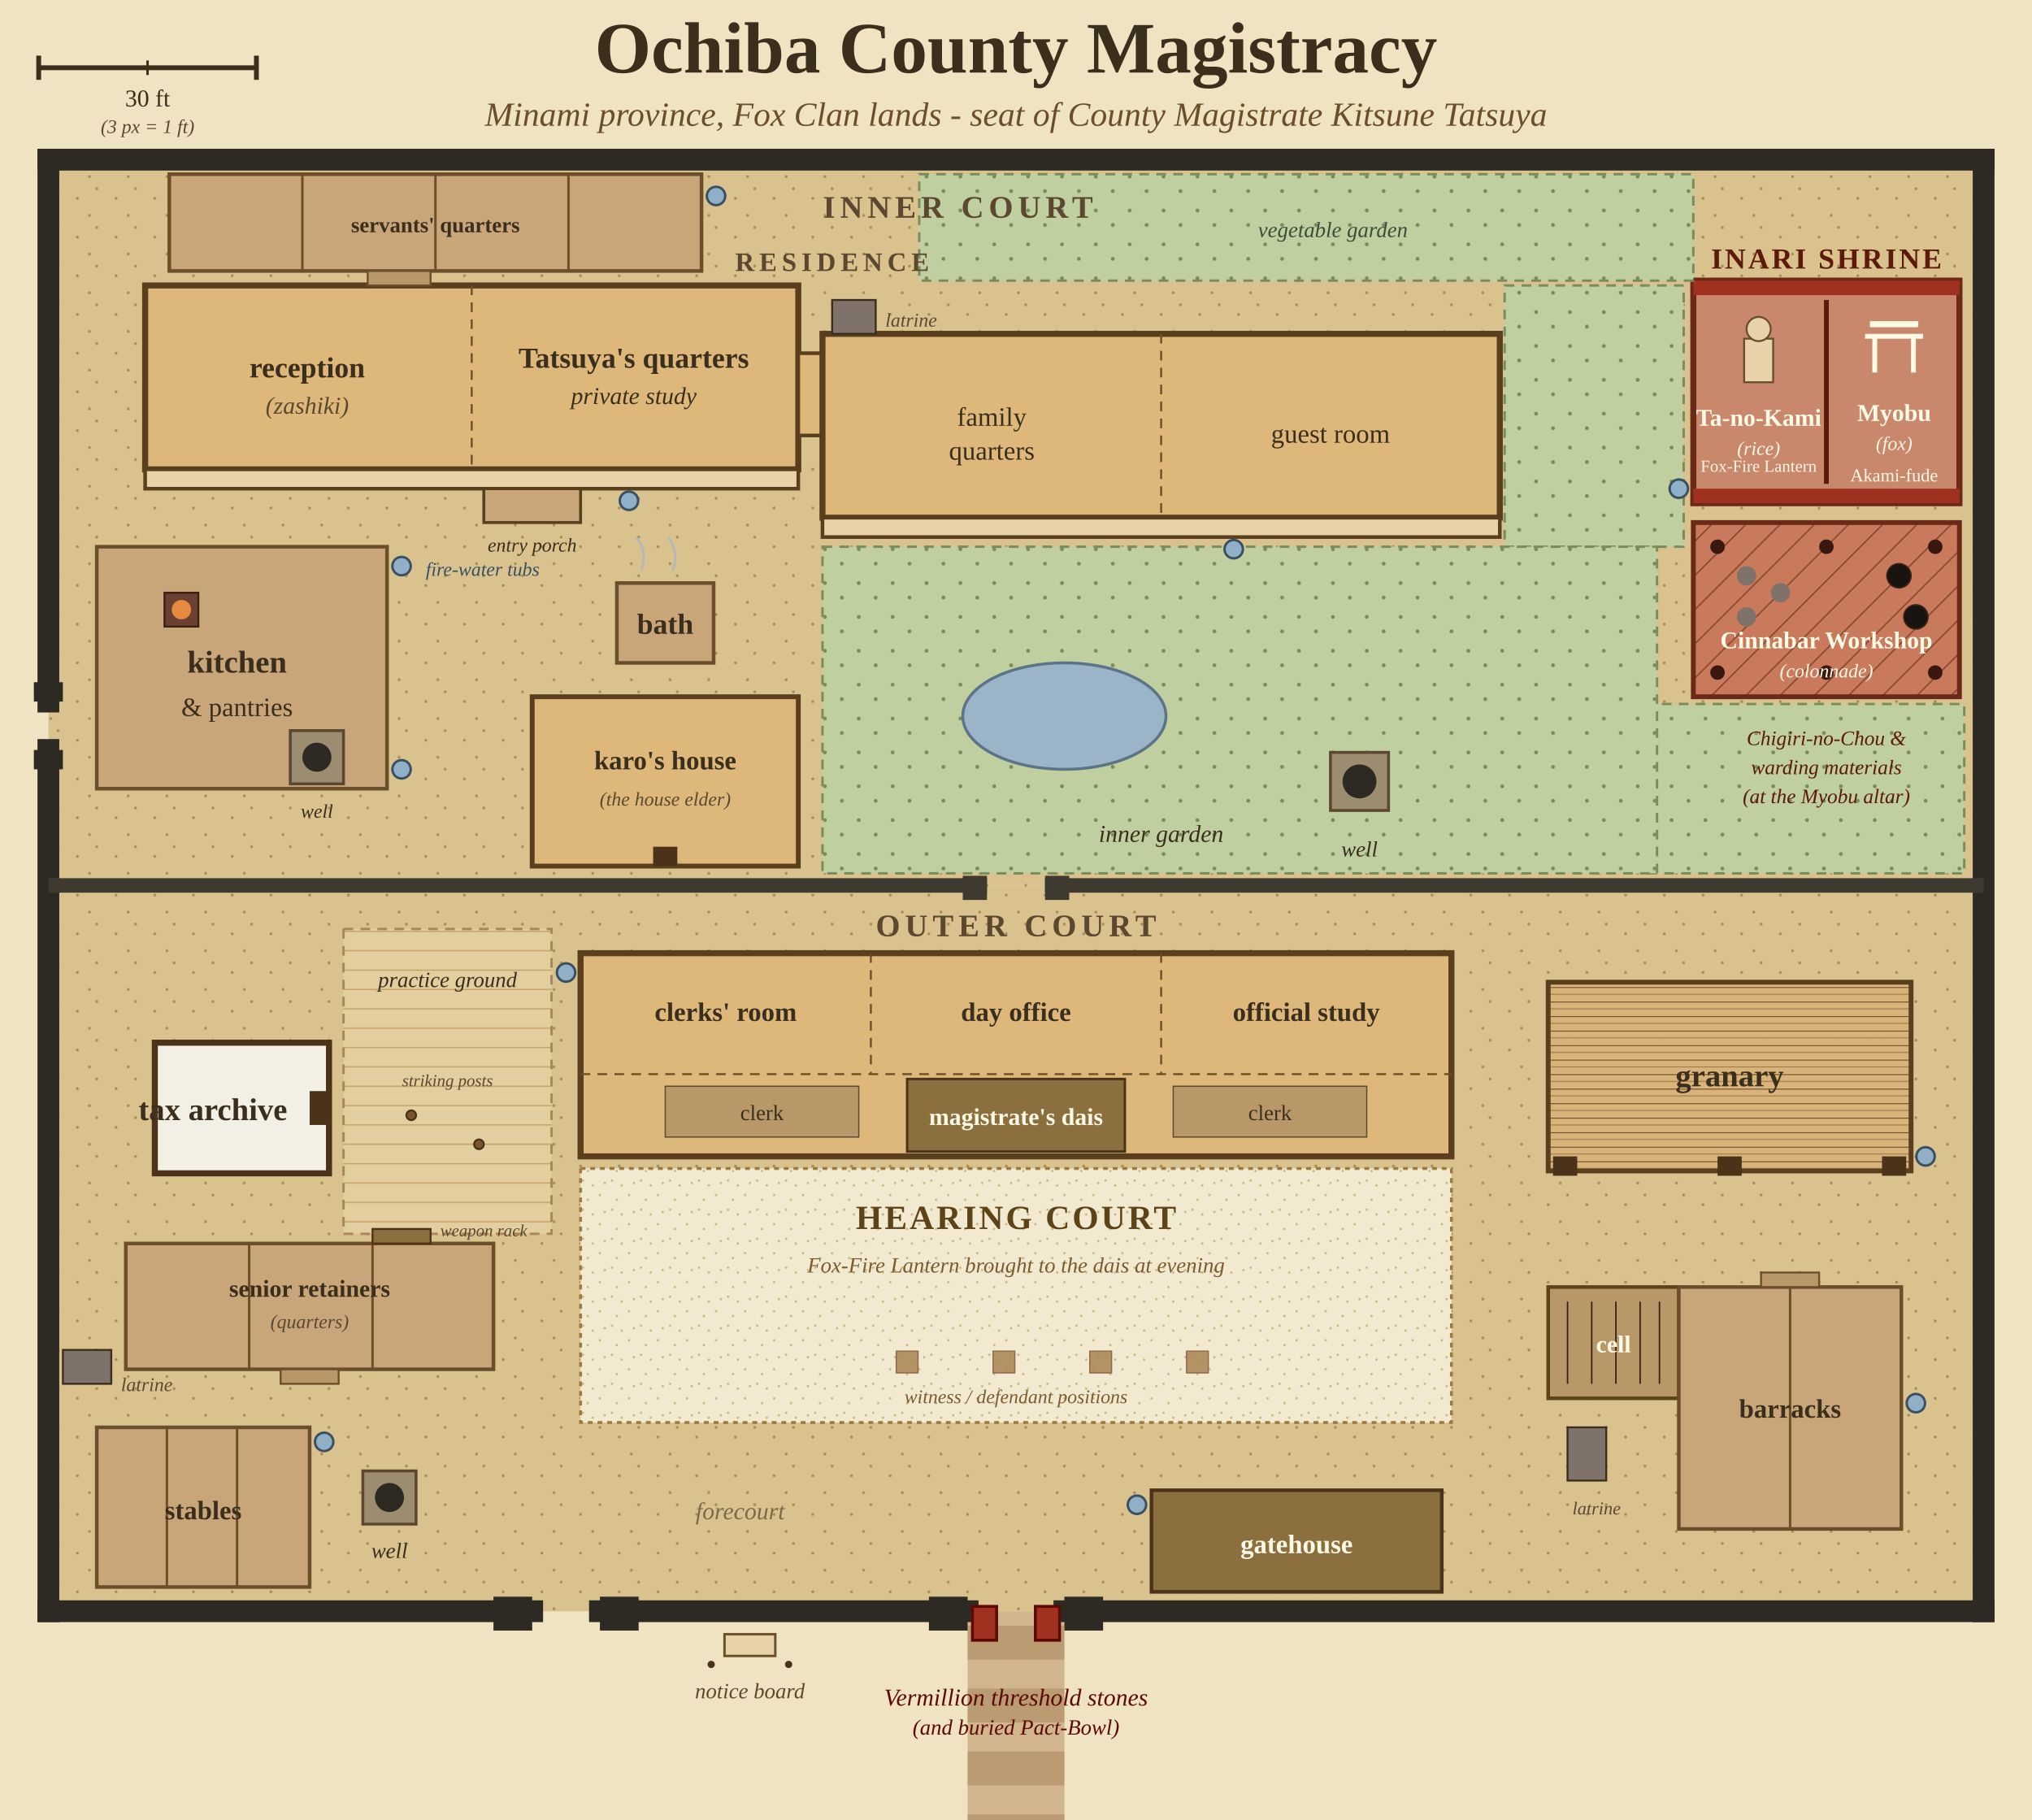
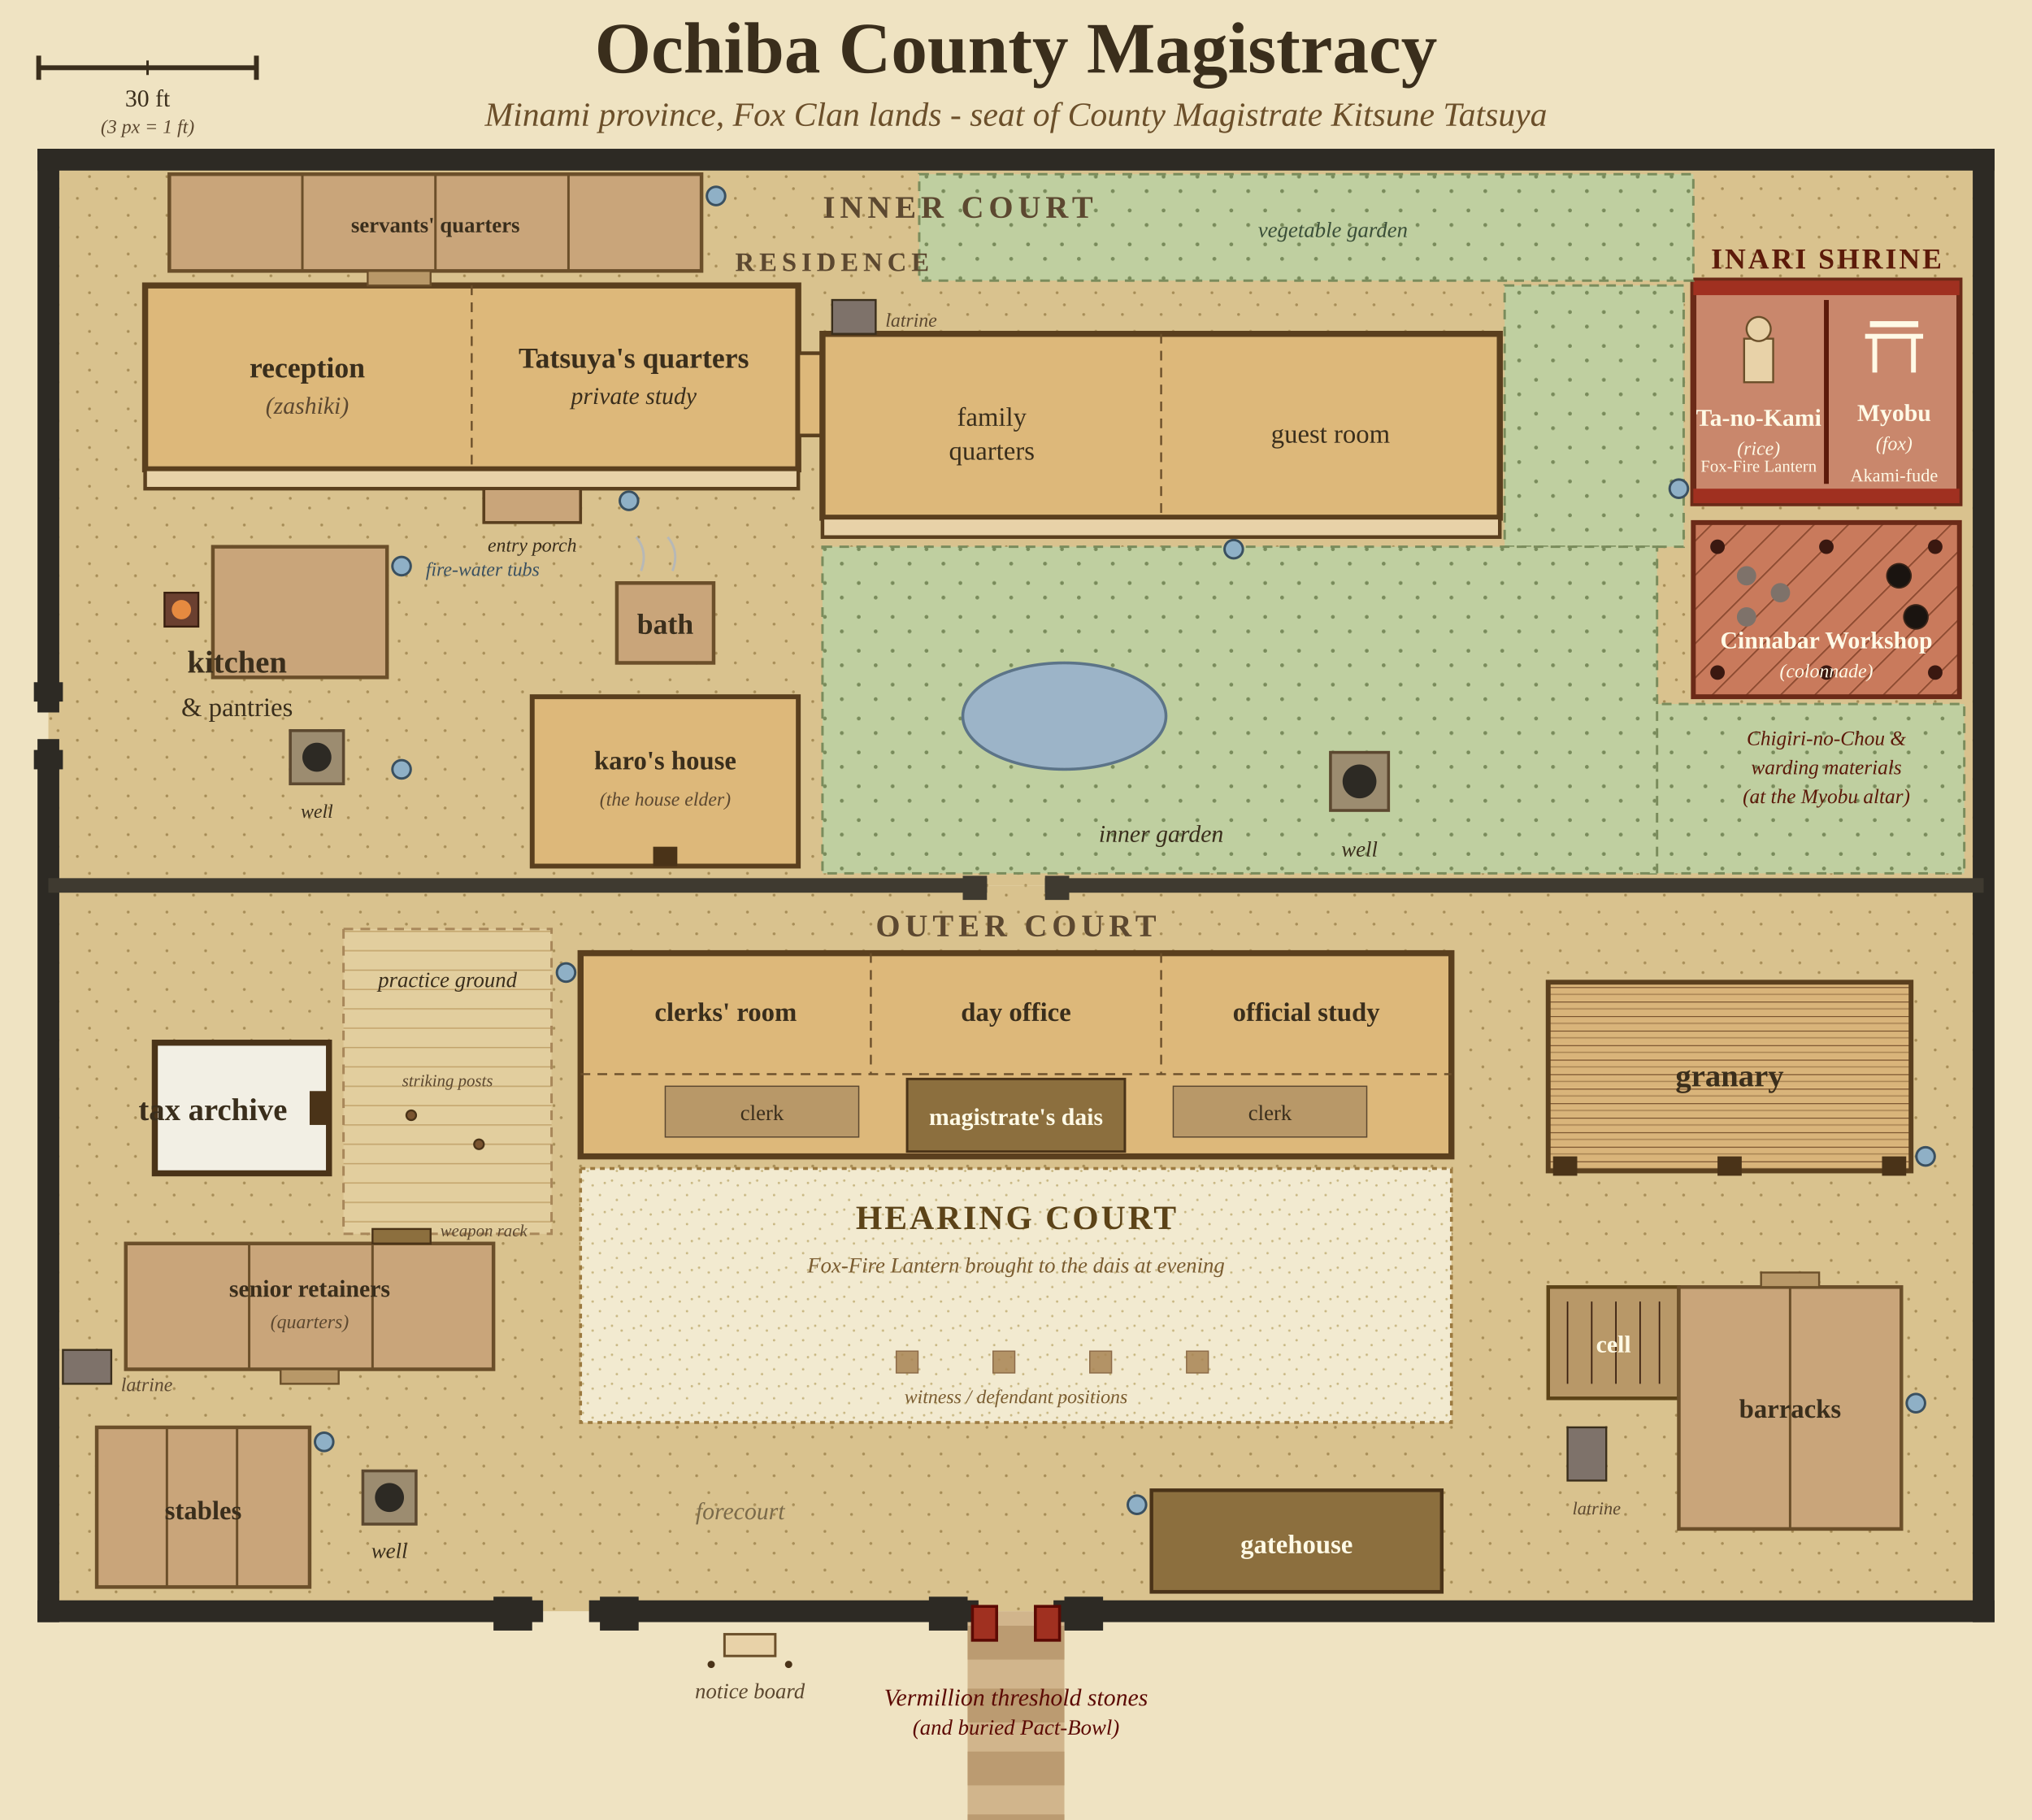
<svg xmlns="http://www.w3.org/2000/svg" viewBox="180 84 840 752" font-family="Georgia, 'Times New Roman', serif">
  <defs>
    <pattern id="colonnade-hatch" patternUnits="userSpaceOnUse" width="10" height="10" patternTransform="rotate(45)">
      <rect width="10" height="10" fill="#C97A5C" />
      <line x1="0" y1="0" x2="0" y2="10" stroke="#8C4A30" stroke-width="1.2" />
    </pattern>
    <pattern id="garden-stipple" patternUnits="userSpaceOnUse" width="14" height="14">
      <rect width="14" height="14" fill="#BFCFA0" />
      <circle cx="3" cy="3" r="0.8" fill="#7A8C5C" />
      <circle cx="10" cy="9" r="0.8" fill="#7A8C5C" />
    </pattern>
    <pattern id="court-earth" patternUnits="userSpaceOnUse" width="16" height="16">
      <rect width="16" height="16" fill="#D9C28E" />
      <circle cx="4" cy="6" r="0.6" fill="#A88E58" />
      <circle cx="12" cy="2" r="0.6" fill="#A88E58" />
      <circle cx="9" cy="13" r="0.6" fill="#A88E58" />
    </pattern>
    <pattern id="keiko-earth" patternUnits="userSpaceOnUse" width="16" height="16">
      <rect width="16" height="16" fill="#E2CE9E" />
      <line x1="0" y1="5" x2="16" y2="5" stroke="#C2A46C" stroke-width="0.5" />
      <line x1="0" y1="13" x2="16" y2="13" stroke="#C2A46C" stroke-width="0.5" />
    </pattern>
    <pattern id="oshirasu-sand" patternUnits="userSpaceOnUse" width="12" height="12">
      <rect width="12" height="12" fill="#F2EAD0" />
      <circle cx="3" cy="4" r="0.5" fill="#C9B884" />
      <circle cx="8" cy="2" r="0.5" fill="#C9B884" />
      <circle cx="10" cy="9" r="0.5" fill="#C9B884" />
      <circle cx="5" cy="10" r="0.5" fill="#C9B884" />
      <circle cx="1" cy="8" r="0.5" fill="#C9B884" />
    </pattern>
    <pattern id="granary-slats" patternUnits="userSpaceOnUse" width="14" height="6">
      <rect width="14" height="6" fill="#D9B47A" />
      <line x1="0" y1="0" x2="14" y2="0" stroke="#7A5430" stroke-width="0.8" />
      <line x1="0" y1="3" x2="14" y2="3" stroke="#A88454" stroke-width="0.5" />
    </pattern>
  </defs>
  <rect x="0" y="0" width="1200" height="900" fill="#EFE3C2" data-kind="-" />
  <g data-kind="road">
    <path d="M 600 900 L 600 750" stroke="#B89060" stroke-width="40" stroke-linecap="butt" opacity="0.55" />
    <path d="M 600 900 L 600 750" stroke="#9C7448" stroke-width="40" stroke-dasharray="14 12" fill="none" opacity="0.4" />
  </g>
  <text x="600" y="114" text-anchor="middle" font-size="30" font-weight="bold" fill="#3A2E1C" data-kind="-">Ochiba County Magistracy</text>
  <text x="600" y="136" text-anchor="middle" font-size="14" font-style="italic" fill="#6B4F2A" data-kind="-">Minami province, Fox Clan lands - seat of County Magistrate Kitsune Tatsuya</text>
  <g data-kind="-">
    <g stroke="#3A2E1C">
      <line x1="196" y1="112" x2="286" y2="112" stroke-width="2" />
      <line x1="196" y1="107" x2="196" y2="117" stroke-width="2" />
      <line x1="286" y1="107" x2="286" y2="117" stroke-width="2" />
      <line x1="241" y1="109" x2="241" y2="115" stroke-width="1" />
    </g>
    <text x="241" y="128" text-anchor="middle" font-size="10" fill="#3A2E1C">30 ft</text>
    <text x="241" y="139" text-anchor="middle" font-size="8" font-style="italic" fill="#5C4830">(3 px = 1 ft)</text>
  </g>
  <rect x="200" y="150" width="800" height="300" fill="url(#court-earth)" id="precinct" data-kind="inner court" />
  <rect x="200" y="450" width="800" height="300" fill="url(#court-earth)" id="precinct" data-kind="outer court" />
  <g stroke="#2D2A24" stroke-width="9" fill="none" stroke-linecap="square" data-kind="compound wall">
    <line x1="200" y1="150" x2="1000" y2="150" />
    <line x1="200" y1="150" x2="200" y2="374" />
    <line x1="200" y1="394" x2="200" y2="750" />
    <line x1="1000" y1="150" x2="1000" y2="750" />
    <line x1="200" y1="750" x2="400" y2="750" />
    <line x1="428" y1="750" x2="580" y2="750" />
    <line x1="620" y1="750" x2="1000" y2="750" />
  </g>
  <g fill="#2D2A24" data-kind="main gate">
    <rect x="564" y="744" width="16" height="14" />
    <rect x="620" y="744" width="16" height="14" />
  </g>
  <g fill="#2D2A24" data-kind="side gate">
    <rect x="194" y="366" width="12" height="8" />
    <rect x="194" y="394" width="12" height="8" />
  </g>
  <g fill="#2D2A24" data-kind="side gate">
    <rect x="384" y="744" width="16" height="14" />
    <rect x="428" y="744" width="16" height="14" />
  </g>
  <g data-kind="threshold stones">
    <rect x="582" y="748" width="10" height="14" fill="#A03020" stroke="#5C0A04" stroke-width="1.2" />
    <rect x="608" y="748" width="10" height="14" fill="#A03020" stroke="#5C0A04" stroke-width="1.2" />
    <text x="600" y="789" text-anchor="middle" font-size="10" fill="#5C0A04" font-style="italic">Vermillion threshold stones</text>
    <text x="600" y="801" text-anchor="middle" font-size="9" fill="#5C0A04" font-style="italic">(and buried Pact-Bowl)</text>
  </g>
  <g data-kind="notice board">
    <rect x="479.5" y="759.5" width="21" height="9" fill="#E8D2A8" stroke="#6B4F2A" stroke-width="1" />
    <circle cx="474" cy="772" r="1.5" fill="#4A3318" />
    <circle cx="506" cy="772" r="1.5" fill="#4A3318" />
    <text x="490" y="786" text-anchor="middle" font-size="9" font-style="italic" fill="#5C4830">notice board</text>
  </g>
  <g stroke="#3F3A30" stroke-width="6" fill="none" stroke-dasharray="0" data-kind="court divider">
    <line x1="200" y1="450" x2="588" y2="450" />
    <line x1="612" y1="450" x2="1000" y2="450" />
  </g>
  <g fill="#3F3A30" data-kind="court divider">
    <rect x="578" y="446" width="10" height="10" />
    <rect x="612" y="446" width="10" height="10" />
  </g>
  <text x="600" y="471" text-anchor="middle" font-size="13" font-weight="bold" fill="#5C4830" letter-spacing="2" data-kind="outer court">OUTER COURT</text>
  <text x="486" y="712" text-anchor="middle" font-size="10" font-style="italic" fill="#7A6A4A" data-kind="outer court">forecourt</text>
  <g data-kind="stables">
    <rect x="220" y="674" width="88" height="66" fill="#C9A57A" stroke="#6B4F2A" stroke-width="1.5" />
    <line x1="249" y1="674" x2="249" y2="740" stroke="#6B4F2A" stroke-width="1" />
    <line x1="278" y1="674" x2="278" y2="740" stroke="#6B4F2A" stroke-width="1" />
    <text x="264" y="712" text-anchor="middle" font-size="11" font-weight="bold" fill="#3A2E1C">stables</text>
  </g>
  <g data-kind="tax archive">
    <rect x="244" y="515" width="72" height="54" fill="#F2EFE4" stroke="#4A3318" stroke-width="2.5" />
    <rect x="308" y="535" width="8" height="14" fill="#4A3318" />
    <text x="268" y="547" text-anchor="middle" font-size="13" font-weight="bold" fill="#3A2E1C">tax archive</text>
  </g>
  <g data-kind="office hall">
    <rect x="420" y="478" width="360" height="84" fill="#DDB87A" stroke="#5A3F1E" stroke-width="2.5" />
    <line x1="420" y1="528" x2="780" y2="528" stroke="#6B4F2A" stroke-width="0.8" stroke-dasharray="4 3" />
    <line x1="540" y1="478" x2="540" y2="528" stroke="#6B4F2A" stroke-width="0.8" stroke-dasharray="4 3" />
    <line x1="660" y1="478" x2="660" y2="528" stroke="#6B4F2A" stroke-width="0.8" stroke-dasharray="4 3" />
    <text x="480" y="506" text-anchor="middle" font-size="11" font-weight="bold" fill="#3A2E1C" data-kind="clerks' room">clerks' room</text>
    <text x="600" y="506" text-anchor="middle" font-size="11" font-weight="bold" fill="#3A2E1C">day office</text>
    <text x="720" y="506" text-anchor="middle" font-size="11" font-weight="bold" fill="#3A2E1C">official study</text>
    <rect x="555" y="530" width="90" height="30" fill="#8C6F3E" stroke="#4A3318" stroke-width="1" data-kind="magistrate's dais" />
    <text x="600" y="549" text-anchor="middle" font-size="10" fill="#FFFAE6" font-weight="bold" data-kind="magistrate's dais">magistrate's dais</text>
    <rect x="455" y="533" width="80" height="21" fill="#B89868" stroke="#5C4830" stroke-width="0.5" />
    <text x="495" y="547" text-anchor="middle" font-size="9" fill="#3A2E1C">clerk</text>
    <rect x="665" y="533" width="80" height="21" fill="#B89868" stroke="#5C4830" stroke-width="0.5" />
    <text x="705" y="547" text-anchor="middle" font-size="9" fill="#3A2E1C">clerk</text>
  </g>
  <g data-kind="hearing court">
    <rect x="420" y="567" width="360" height="105" fill="url(#oshirasu-sand)" stroke="#9C7A40" stroke-width="1.2" stroke-dasharray="2 2" />
    <text x="600" y="592" text-anchor="middle" font-size="14" font-weight="bold" fill="#5C4318" letter-spacing="1">HEARING COURT</text>
    <text x="600" y="610" text-anchor="middle" font-size="9" font-style="italic" fill="#7A5C30" data-kind="fox-fire lantern">Fox-Fire Lantern brought to the dais at evening</text>
    <g fill="#A88454" stroke="#7A5430" stroke-width="0.5" opacity="0.85">
      <rect x="550.5" y="642.5" width="9" height="9" />
      <rect x="590.5" y="642.5" width="9" height="9" />
      <rect x="630.5" y="642.5" width="9" height="9" />
      <rect x="670.5" y="642.5" width="9" height="9" />
    </g>
    <text x="600" y="664" text-anchor="middle" font-size="8" font-style="italic" fill="#7A5C30">witness / defendant positions</text>
  </g>
  <g data-kind="granary">
    <rect x="820" y="490" width="150" height="78" fill="url(#granary-slats)" stroke="#5A3F1E" stroke-width="2" />
    <rect x="822" y="562" width="10" height="8" fill="#4A3318" />
    <rect x="890" y="562" width="10" height="8" fill="#4A3318" />
    <rect x="958" y="562" width="10" height="8" fill="#4A3318" />
    <text x="895" y="533" text-anchor="middle" font-size="13" font-weight="bold" fill="#3A2E1C">granary</text>
  </g>
  <g data-kind="cell">
    <rect x="820" y="616" width="54" height="46" fill="#B89868" stroke="#5C4318" stroke-width="1.5" />
    <line x1="828" y1="622" x2="828" y2="656" stroke="#3A2010" stroke-width="0.6" />
    <line x1="838" y1="622" x2="838" y2="656" stroke="#3A2010" stroke-width="0.6" />
    <line x1="848" y1="622" x2="848" y2="656" stroke="#3A2010" stroke-width="0.6" />
    <line x1="858" y1="622" x2="858" y2="656" stroke="#3A2010" stroke-width="0.6" />
    <line x1="866" y1="622" x2="866" y2="656" stroke="#3A2010" stroke-width="0.6" />
    <text x="847" y="643" text-anchor="middle" font-size="10" font-weight="bold" fill="#FFFAE6">cell</text>
  </g>
  <g data-kind="barracks">
    <rect x="874" y="616" width="92" height="100" fill="#C9A57A" stroke="#6B4F2A" stroke-width="1.5" />
    <line x1="920" y1="616" x2="920" y2="716" stroke="#6B4F2A" stroke-width="1" />
    <rect x="908" y="610" width="24" height="6" fill="#B89868" stroke="#6B4F2A" stroke-width="0.8" />
    <text x="920" y="670" text-anchor="middle" font-size="11" font-weight="bold" fill="#3A2E1C">barracks</text>
  </g>
  <g data-kind="latrine">
    <rect x="828" y="674" width="16" height="22" fill="#7E726A" stroke="#3A2E1C" stroke-width="0.8" />
    <text x="840" y="710" text-anchor="middle" font-size="7.5" font-style="italic" fill="#5C4830">latrine</text>
  </g>
  <g data-kind="latrine">
    <rect x="206" y="642" width="20" height="14" fill="#7E726A" stroke="#3A2E1C" stroke-width="0.8" />
    <text x="230" y="659" font-size="8" font-style="italic" fill="#5C4830">latrine</text>
  </g>
  <g data-kind="well">
    <rect x="330" y="692" width="22" height="22" fill="#9C8C70" stroke="#5C4830" stroke-width="1.2" />
    <circle cx="341" cy="703" r="6" fill="#2D2A24" />
    <text x="341" y="728" text-anchor="middle" font-size="9" font-style="italic" fill="#3A2E1C">well</text>
  </g>
  <g data-kind="retainers' quarters">
    <rect x="232" y="598" width="152" height="52" fill="#C9A57A" stroke="#6B4F2A" stroke-width="1.5" />
    <line x1="283" y1="598" x2="283" y2="650" stroke="#6B4F2A" stroke-width="1" />
    <line x1="334" y1="598" x2="334" y2="650" stroke="#6B4F2A" stroke-width="1" />
    <rect x="296" y="650" width="24" height="6" fill="#B89868" stroke="#6B4F2A" stroke-width="0.8" />
    <text x="308" y="620" text-anchor="middle" font-size="10" font-weight="bold" fill="#3A2E1C">senior retainers</text>
    <text x="308" y="633" text-anchor="middle" font-size="8" font-style="italic" fill="#5C4830">(quarters)</text>
  </g>
  <g data-kind="practice ground">
    <rect x="322" y="468" width="86" height="126" fill="url(#keiko-earth)" stroke="#A8875A" stroke-width="1" stroke-dasharray="4 3" />
    <text x="365" y="492" text-anchor="middle" font-size="9" font-style="italic" fill="#3A2E1C">practice ground</text>
    <text x="365" y="533" text-anchor="middle" font-size="7" font-style="italic" fill="#5C4830">striking posts</text>
    <circle cx="350" cy="545" r="2" fill="#7A5430" stroke="#4A3318" stroke-width="0.8" />
    <circle cx="378" cy="557" r="2" fill="#7A5430" stroke="#4A3318" stroke-width="0.8" />
    <rect x="334" y="592" width="24" height="6" fill="#8C6F3E" stroke="#4A3318" stroke-width="0.8" />
    <text x="362" y="595" text-anchor="start" font-size="7" font-style="italic" fill="#5C4830">weapon rack</text>
  </g>
  <g data-kind="gatehouse">
    <rect x="656" y="700" width="120" height="42" fill="#8C6F3E" stroke="#4A3318" stroke-width="1.5" />
    <text x="716" y="726" text-anchor="middle" font-size="11" font-weight="bold" fill="#FFFAE6">gatehouse</text>
  </g>
  <g data-kind="residence">
    <rect x="240" y="202" width="270" height="76" fill="#DDB87A" stroke="#5A3F1E" stroke-width="2.5" />
    <rect x="240" y="278" width="270" height="8" fill="#E8D2A8" stroke="#5A3F1E" stroke-width="1.5" />
    <line x1="375" y1="202" x2="375" y2="278" stroke="#6B4F2A" stroke-width="0.8" stroke-dasharray="4 3" />
    <text x="307" y="240" text-anchor="middle" font-size="12" font-weight="bold" fill="#3A2E1C">reception</text>
    <text x="307" y="255" text-anchor="middle" font-size="10" font-style="italic" fill="#5C4830">(zashiki)</text>
    <text x="442" y="236" text-anchor="middle" font-size="12" font-weight="bold" fill="#3A2E1C">Tatsuya's quarters</text>
    <text x="442" y="251" text-anchor="middle" font-size="10" font-style="italic" fill="#3A2E1C">private study</text>
    <rect x="510" y="230" width="10" height="34" fill="#DDB87A" stroke="#5A3F1E" stroke-width="1.5" />
    <rect x="520" y="222" width="280" height="76" fill="#DDB87A" stroke="#5A3F1E" stroke-width="2.5" />
    <rect x="520" y="298" width="280" height="8" fill="#E8D2A8" stroke="#5A3F1E" stroke-width="1.5" />
    <line x1="660" y1="222" x2="660" y2="298" stroke="#6B4F2A" stroke-width="0.8" stroke-dasharray="4 3" />
    <text x="590" y="260" text-anchor="middle" font-size="11" fill="#3A2E1C">family</text>
    <text x="590" y="274" text-anchor="middle" font-size="11" fill="#3A2E1C">quarters</text>
    <text x="730" y="267" text-anchor="middle" font-size="11" fill="#3A2E1C" data-kind="guest quarters">guest room</text>
  </g>
  <g data-kind="kitchen">
-     <rect x="220" y="310" width="120" height="100" fill="#C9A57A" stroke="#6B4F2A" stroke-width="1.5" />
+     <rect x="268" y="310" width="72" height="54" fill="#C9A57A" stroke="#6B4F2A" stroke-width="1.5" />
    <rect x="248" y="329" width="14" height="14" fill="#6B4030" stroke="#3A2010" stroke-width="0.8" />
    <circle cx="255" cy="336" r="4" fill="#E68A40" />
    <text x="278" y="362" text-anchor="middle" font-size="13" font-weight="bold" fill="#3A2E1C">kitchen</text>
    <text x="278" y="380" text-anchor="middle" font-size="11" fill="#3A2E1C">&amp; pantries</text>
    <rect x="300" y="386" width="22" height="22" fill="#9C8C70" stroke="#5C4830" stroke-width="1.2" data-kind="well" />
    <circle cx="311" cy="397" r="6" fill="#2D2A24" data-kind="well" />
    <text x="311" y="422" text-anchor="middle" font-size="8" font-style="italic" fill="#3A2E1C" data-kind="well">well</text>
  </g>
  <rect x="802" y="202" width="74" height="108" fill="url(#garden-stipple)" stroke="#7A8C5C" stroke-width="1" stroke-dasharray="4 3" data-kind="garden" />
  <g data-kind="compound shrine">
    <rect x="880" y="200" width="110" height="92" fill="#C9876C" stroke="#6B2A18" stroke-width="2.5" />
    <line x1="935" y1="208" x2="935" y2="284" stroke="#5C1A0A" stroke-width="2" />
    <rect x="880" y="200" width="110" height="6" fill="#A03020" />
    <rect x="880" y="286" width="110" height="6" fill="#A03020" />
    <g transform="translate(907, 226)">
      <rect x="-6" y="-2" width="12" height="18" fill="#E8D2A8" stroke="#6B4F2A" stroke-width="0.8" />
      <circle cx="0" cy="-6" r="5" fill="#E8D2A8" stroke="#6B4F2A" stroke-width="0.8" />
    </g>
    <text x="907" y="260" text-anchor="middle" font-size="10" font-weight="bold" fill="#FFFAE6">Ta-no-Kami</text>
    <text x="907" y="272" text-anchor="middle" font-size="8" font-style="italic" fill="#FFFAE6">(rice)</text>
    <text x="907" y="279" text-anchor="middle" font-size="7" fill="#FFFAE6" data-kind="fox-fire lantern">Fox-Fire Lantern</text>
    <g transform="translate(963, 218)">
      <line x1="-10" y1="0" x2="10" y2="0" stroke="#FFFAE6" stroke-width="2.5" />
      <line x1="-12" y1="5" x2="12" y2="5" stroke="#FFFAE6" stroke-width="2" />
      <line x1="-8" y1="5" x2="-8" y2="20" stroke="#FFFAE6" stroke-width="2" />
      <line x1="8" y1="5" x2="8" y2="20" stroke="#FFFAE6" stroke-width="2" />
    </g>
    <text x="963" y="258" text-anchor="middle" font-size="10" font-weight="bold" fill="#FFFAE6">Myobu</text>
    <text x="963" y="270" text-anchor="middle" font-size="8" font-style="italic" fill="#FFFAE6">(fox)</text>
    <text x="963" y="283" text-anchor="middle" font-size="7.5" fill="#FFFAE6" data-kind="fox relics">Akami-fude</text>
  </g>
  <g data-kind="garden">
    <rect x="860" y="375" width="132" height="70" fill="url(#garden-stipple)" stroke="#7A8C5C" stroke-width="1" stroke-dasharray="4 3" />
  </g>
  <text x="935" y="195" text-anchor="middle" font-size="12" font-weight="bold" fill="#5C1A0A" letter-spacing="1" data-kind="compound shrine">INARI SHRINE</text>
  <g data-kind="fox relics">
    <text x="935" y="392" text-anchor="middle" font-size="8.5" font-style="italic" fill="#5C1A0A">Chigiri-no-Chou &amp;</text>
    <text x="935" y="404" text-anchor="middle" font-size="8.5" font-style="italic" fill="#5C1A0A">warding materials</text>
    <text x="935" y="416" text-anchor="middle" font-size="8.5" font-style="italic" fill="#5C1A0A">(at the Myobu altar)</text>
  </g>
  <g data-kind="cinnabar workshop">
    <rect x="880" y="300" width="110" height="72" fill="url(#colonnade-hatch)" stroke="#6B2A18" stroke-width="2" />
    <circle cx="890" cy="310" r="3" fill="#3A1810" />
    <circle cx="935" cy="310" r="3" fill="#3A1810" />
    <circle cx="980" cy="310" r="3" fill="#3A1810" />
    <circle cx="890" cy="362" r="3" fill="#3A1810" />
    <circle cx="935" cy="362" r="3" fill="#3A1810" />
    <circle cx="980" cy="362" r="3" fill="#3A1810" />
    <circle cx="902" cy="322" r="4" fill="#7E726A" />
    <circle cx="916" cy="329" r="4" fill="#7E726A" />
    <circle cx="902" cy="339" r="4" fill="#7E726A" />
    <circle cx="965" cy="322" r="5" fill="#1A1410" stroke="#3A2418" stroke-width="0.6" />
    <circle cx="972" cy="339" r="5" fill="#1A1410" stroke="#3A2418" stroke-width="0.6" />
    <text x="935" y="352" text-anchor="middle" font-size="10" font-weight="bold" fill="#FFFAE6">Cinnabar Workshop</text>
    <text x="935" y="364" text-anchor="middle" font-size="8" font-style="italic" fill="#FFFAE6">(colonnade)</text>
  </g>
  <g data-kind="garden">
    <rect x="520" y="310" width="345" height="135" fill="url(#garden-stipple)" stroke="#7A8C5C" stroke-width="1" stroke-dasharray="4 3" />
    <ellipse cx="620" cy="380" rx="42" ry="22" fill="#9CB4C8" stroke="#5C7488" stroke-width="1.2" />
    <text x="660" y="432" text-anchor="middle" font-size="10" font-style="italic" fill="#3A2E1C">inner garden</text>
  </g>
  <g data-kind="bath">
    <rect x="435" y="325" width="40" height="33" fill="#C9A57A" stroke="#6B4F2A" stroke-width="1.5" />
    <path d="M 445 320 q 3 -8 -2 -14 M 458 320 q 3 -8 -2 -14" stroke="#A8B4C8" stroke-width="1" fill="none" opacity="0.7" />
    <text x="455" y="346" text-anchor="middle" font-size="12" font-weight="bold" fill="#3A2E1C">bath</text>
  </g>
  <g data-kind="karo's house">
    <rect x="400" y="372" width="110" height="70" fill="#DDB87A" stroke="#5A3F1E" stroke-width="2" />
    <rect x="450" y="434" width="10" height="8" fill="#4A3318" />
    <text x="455" y="402" text-anchor="middle" font-size="11" font-weight="bold" fill="#3A2E1C">karo's house</text>
    <text x="455" y="417" text-anchor="middle" font-size="8" font-style="italic" fill="#5C4830">(the house elder)</text>
  </g>
  <g data-kind="well">
    <rect x="730" y="395" width="24" height="24" fill="#9C8C70" stroke="#5C4830" stroke-width="1.2" />
    <circle cx="742" cy="407" r="7" fill="#2D2A24" />
    <text x="742" y="438" text-anchor="middle" font-size="9" font-style="italic" fill="#3A2E1C">well</text>
  </g>
  <g data-kind="servants' quarters">
    <rect x="250" y="156" width="220" height="40" fill="#C9A57A" stroke="#6B4F2A" stroke-width="1.5" />
    <line x1="305" y1="156" x2="305" y2="196" stroke="#6B4F2A" stroke-width="1" />
    <line x1="360" y1="156" x2="360" y2="196" stroke="#6B4F2A" stroke-width="1" />
    <line x1="415" y1="156" x2="415" y2="196" stroke="#6B4F2A" stroke-width="1" />
    <rect x="332" y="196" width="26" height="6" fill="#B89868" stroke="#6B4F2A" stroke-width="0.8" />
    <text x="360" y="180" text-anchor="middle" font-size="9" font-weight="bold" fill="#3A2E1C">servants' quarters</text>
  </g>
  <g data-kind="latrine">
    <rect x="524" y="208" width="18" height="14" fill="#7E726A" stroke="#3A2E1C" stroke-width="0.8" />
    <text x="546" y="219" font-size="8" font-style="italic" fill="#5C4830">latrine</text>
  </g>
  <g data-kind="vegetable garden">
    <rect x="560" y="156" width="320" height="44" fill="url(#garden-stipple)" stroke="#7A8C5C" stroke-width="1" stroke-dasharray="4 3" />
    <text x="731" y="182" text-anchor="middle" font-size="9" font-style="italic" fill="#3A4E38">vegetable garden</text>
  </g>
  <g data-kind="residence">
    <rect x="380" y="286" width="40" height="14" fill="#C9A57A" stroke="#5A3F1E" stroke-width="1.2" />
    <text x="400" y="312" text-anchor="middle" font-size="8" font-style="italic" fill="#3A2E1C">entry porch</text>
  </g>
  <text x="576" y="174" text-anchor="middle" font-size="13" font-weight="bold" fill="#5C4830" letter-spacing="2" data-kind="inner court">INNER COURT</text>
  <text x="524" y="196" text-anchor="middle" font-size="11" font-weight="bold" fill="#5C4830" letter-spacing="2" data-kind="residence">RESIDENCE</text>
  <g fill="#8FB0C6" stroke="#3A5060" stroke-width="1" data-kind="fire-water tubs">
    <circle cx="346" cy="318" r="3.8" />
    <circle cx="346" cy="402" r="3.8" />
    <circle cx="414" cy="486" r="3.8" />
    <circle cx="440" cy="291" r="3.8" />
    <circle cx="690" cy="311" r="3.8" />
    <circle cx="874" cy="286" r="3.8" />
    <circle cx="976" cy="562" r="3.8" />
    <circle cx="972" cy="664" r="3.8" />
    <circle cx="650" cy="706" r="3.8" />
    <circle cx="314" cy="680" r="3.8" />
    <circle cx="476" cy="165" r="3.8" />
  </g>
  <text x="356" y="322" text-anchor="start" font-size="8" font-style="italic" fill="#3A5060" data-kind="fire-water tubs">fire-water tubs</text>
</svg>
